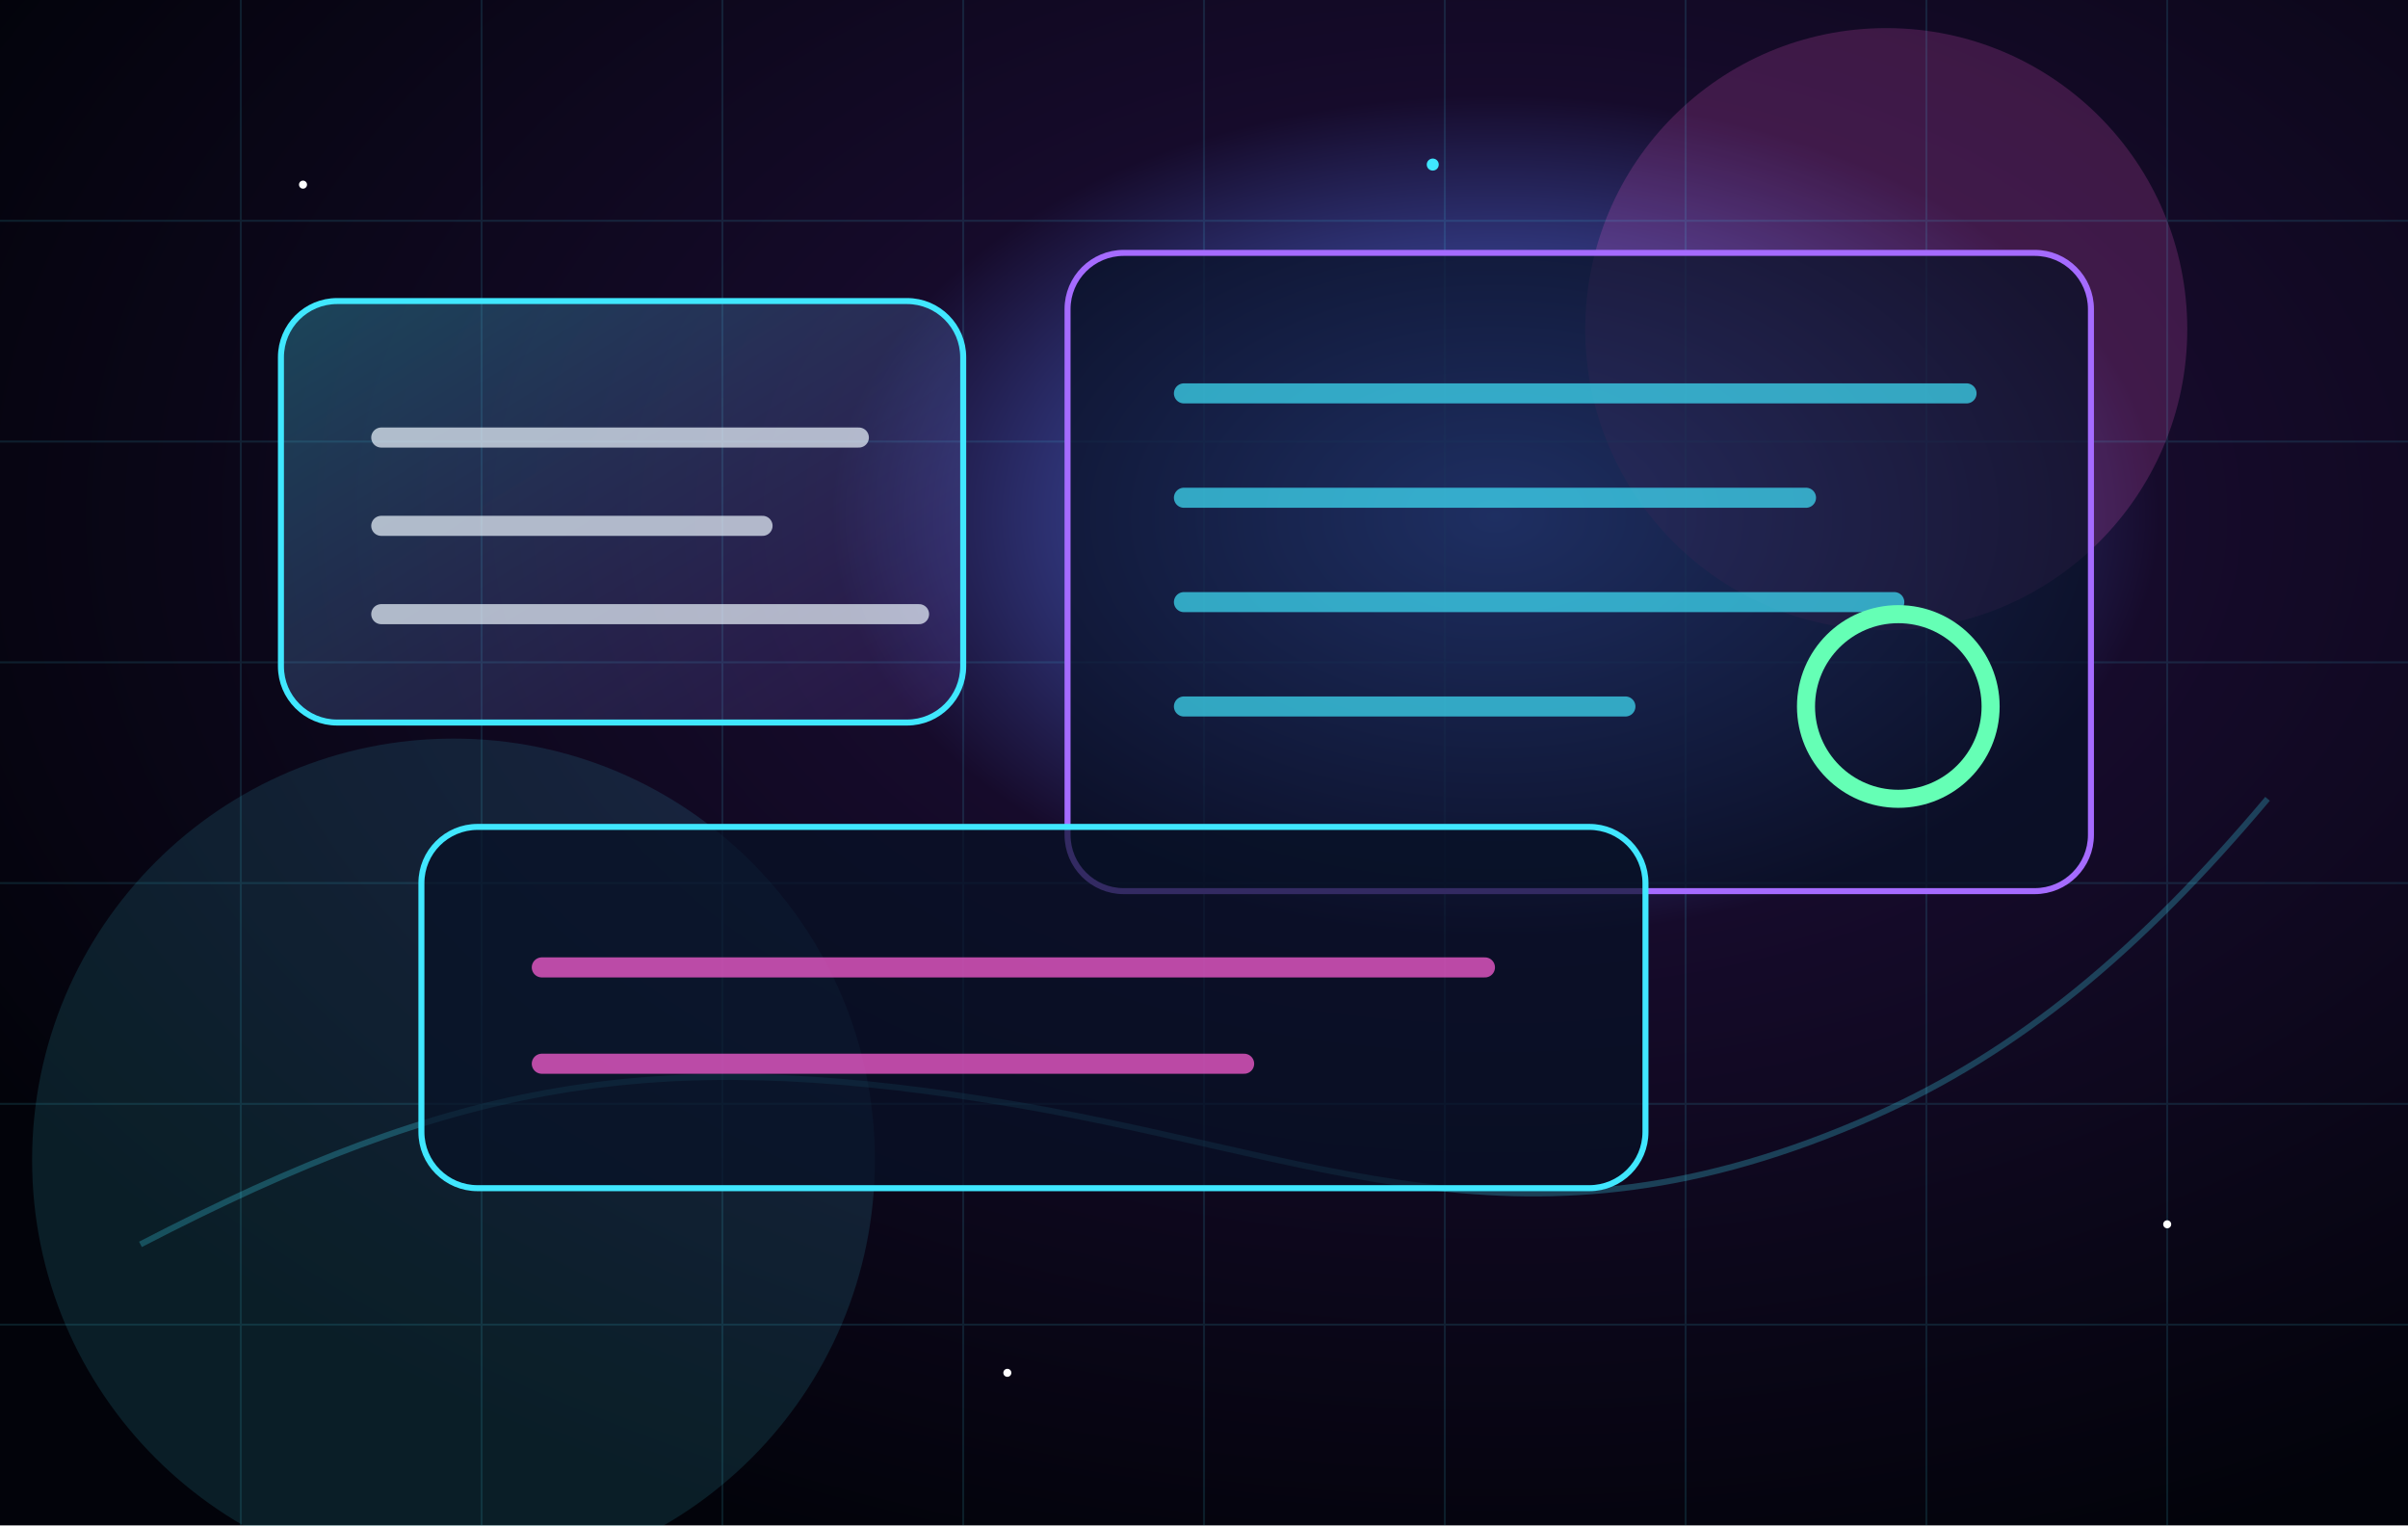
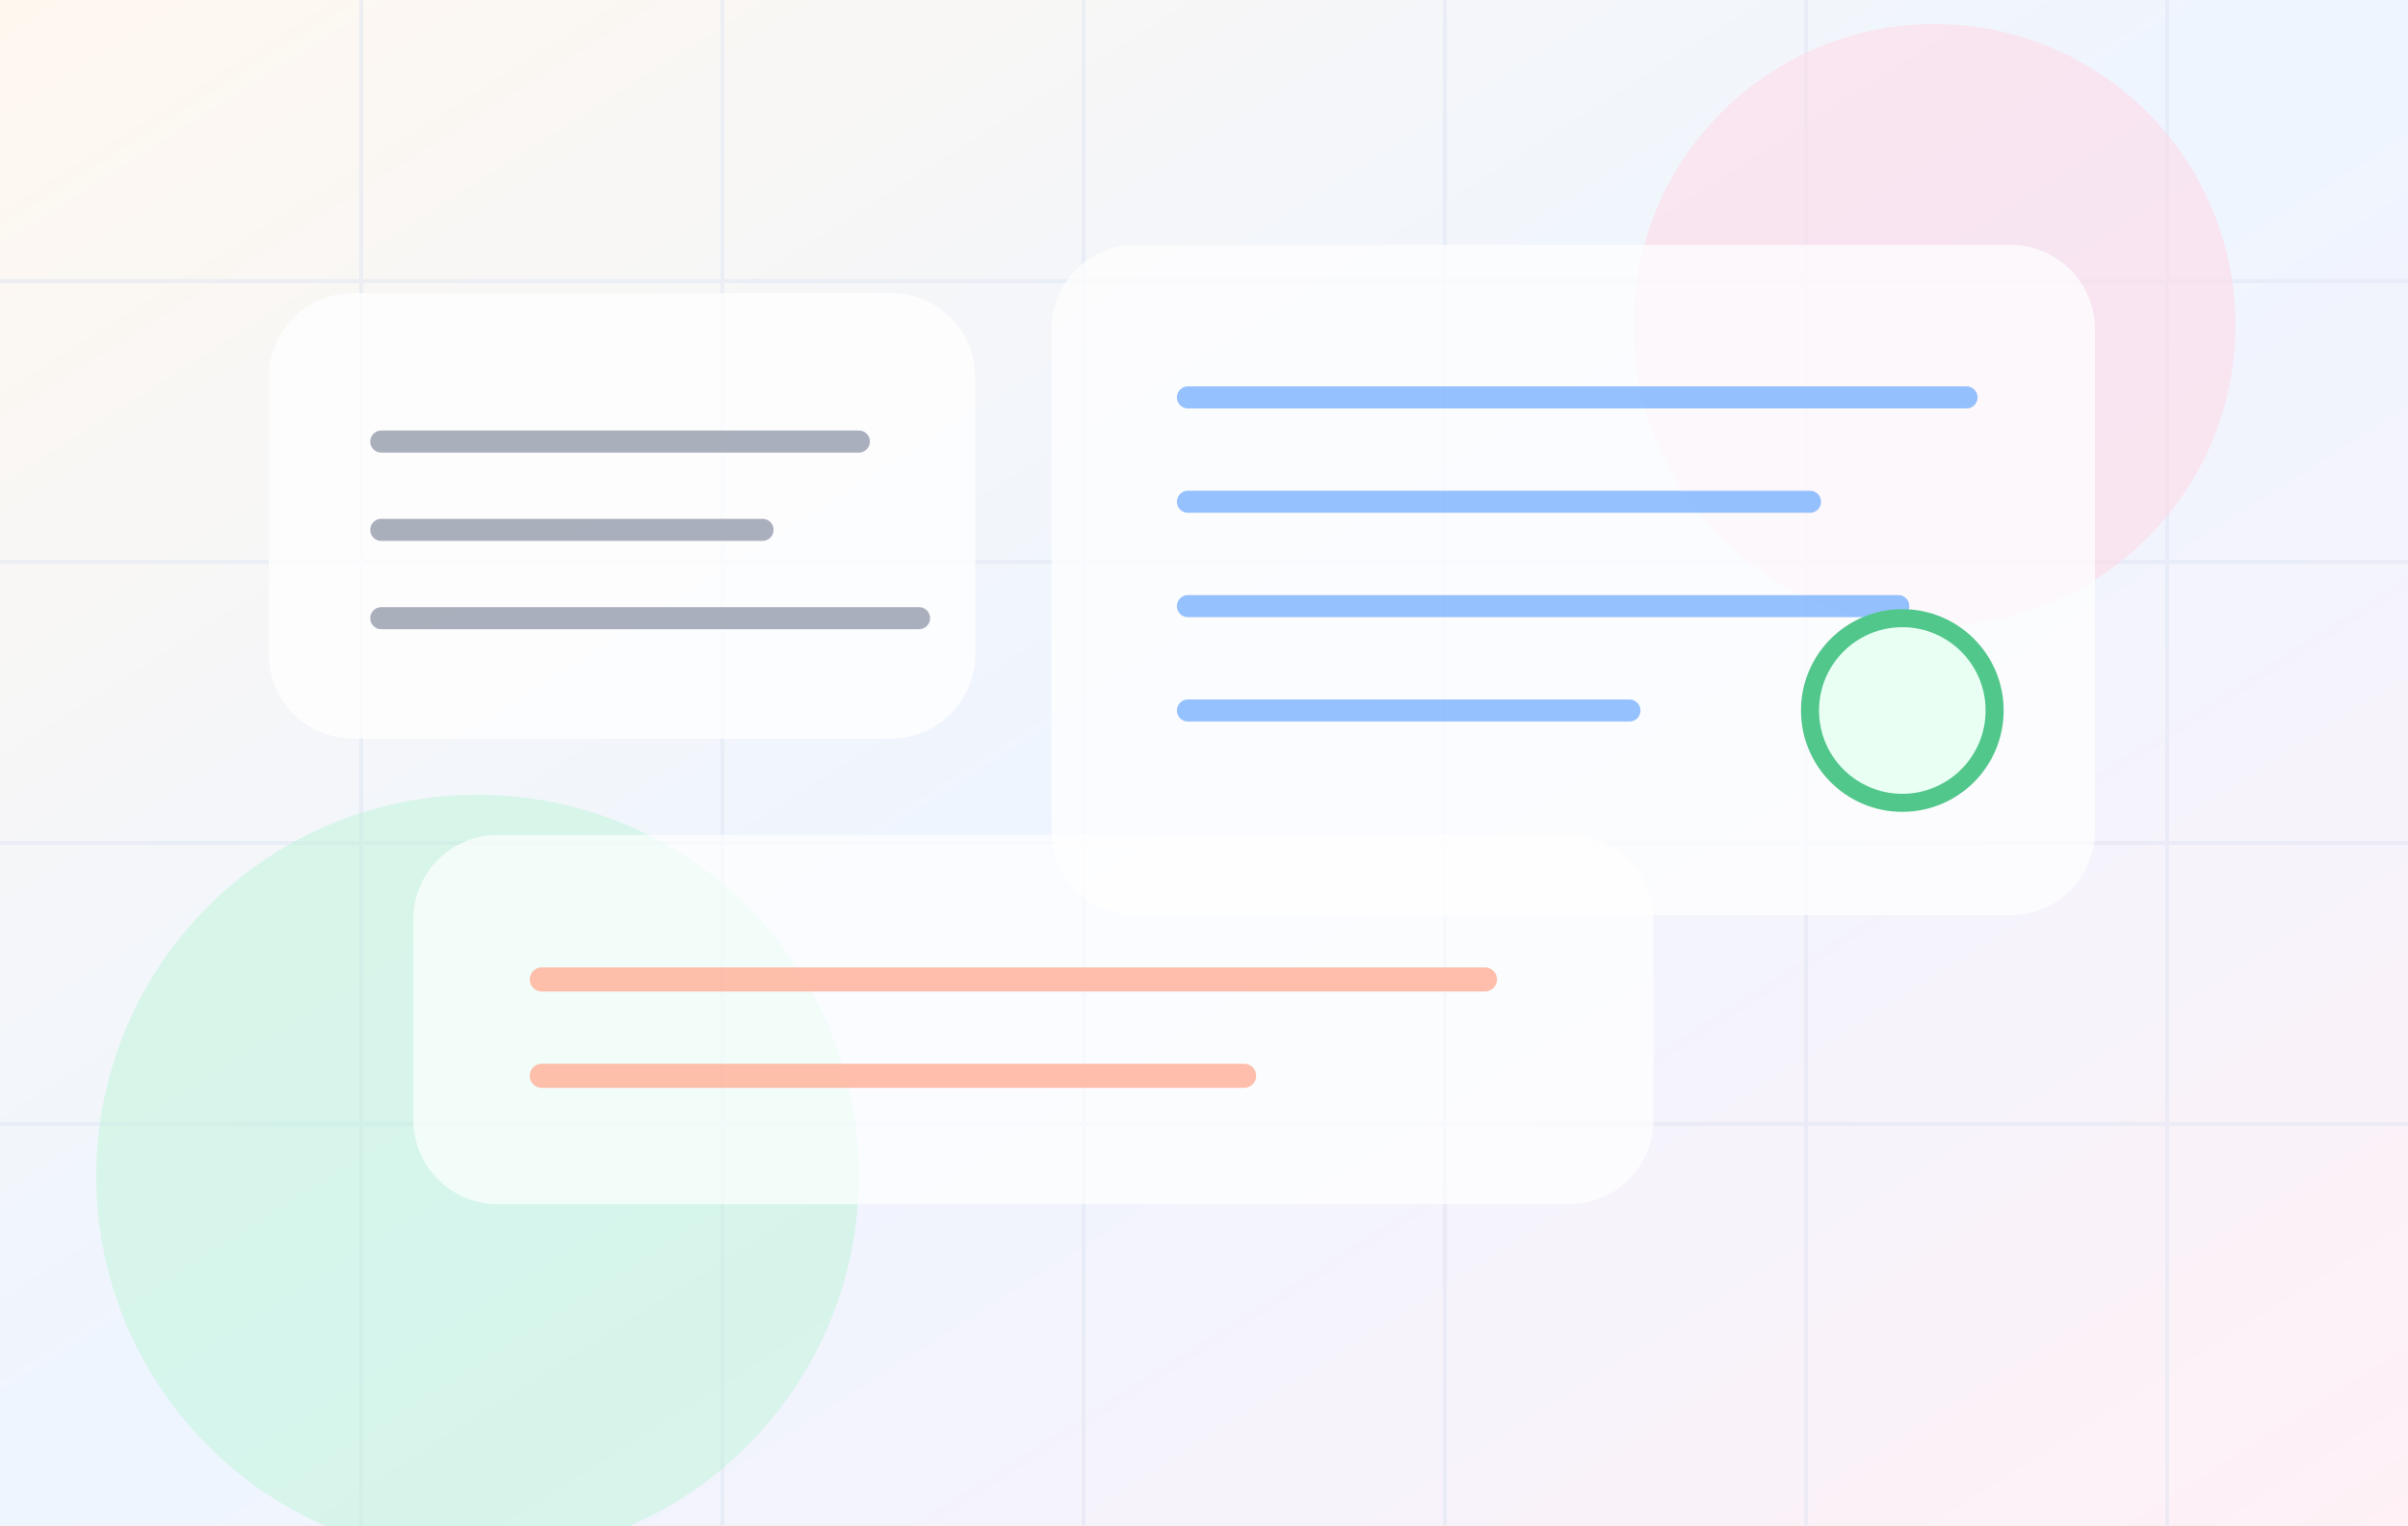
- <svg xmlns="http://www.w3.org/2000/svg" viewBox="0 0 1200 760" role="img" aria-label="带有星云、网格和发光面板的深空科技界面">
+ <svg xmlns="http://www.w3.org/2000/svg" viewBox="0 0 1200 760" role="img" aria-label="浅色科技界面、玻璃面板和柔和网格">
  <defs>
-     <radialGradient id="nebula" cx="62%" cy="34%" r="72%">
-       <stop offset="0" stop-color="#5a7dff" />
-       <stop offset=".38" stop-color="#160b2b" />
-       <stop offset="1" stop-color="#02030a" />
-     </radialGradient>
-     <linearGradient id="panel" x1="0" y1="0" x2="1" y2="1">
-       <stop offset="0" stop-color="#40e7ff" stop-opacity=".28" />
-       <stop offset="1" stop-color="#a56bff" stop-opacity=".12" />
+     <linearGradient id="bg" x1="0" y1="0" x2="1" y2="1">
+       <stop offset="0" stop-color="#fff8ef" />
+       <stop offset=".5" stop-color="#eef5ff" />
+       <stop offset="1" stop-color="#fff1f6" />
    </linearGradient>
  </defs>
-   <rect width="1200" height="760" fill="url(#nebula)" />
-   <circle cx="940" cy="164" r="150" fill="#ff5fd7" opacity=".18" />
-   <circle cx="226" cy="578" r="210" fill="#40e7ff" opacity=".12" />
-   <path d="M70 620C228 538 326 522 492 548s266 86 442 8c72-32 132-82 196-158" fill="none" stroke="#40e7ff" stroke-width="3" opacity=".25" />
-   <g stroke="#40e7ff" stroke-width="1" opacity=".12">
-     <path d="M0 110h1200M0 220h1200M0 330h1200M0 440h1200M0 550h1200M0 660h1200" />
-     <path d="M120 0v760M240 0v760M360 0v760M480 0v760M600 0v760M720 0v760M840 0v760M960 0v760M1080 0v760" />
+   <rect width="1200" height="760" fill="url(#bg)" />
+   <g stroke="#dbe3f1" stroke-width="2" opacity=".45">
+     <path d="M0 140h1200M0 280h1200M0 420h1200M0 560h1200" />
+     <path d="M180 0v760M360 0v760M540 0v760M720 0v760M900 0v760M1080 0v760" />
  </g>
-   <rect x="140" y="150" width="340" height="210" rx="28" fill="url(#panel)" stroke="#40e7ff" stroke-width="3" />
-   <rect x="532" y="126" width="510" height="318" rx="28" fill="rgba(7,17,38,.72)" stroke="#a56bff" stroke-width="3" />
-   <rect x="210" y="412" width="610" height="180" rx="28" fill="rgba(7,17,38,.72)" stroke="#40e7ff" stroke-width="3" />
-   <path d="M190 218h238M190 262h190M190 306h268" stroke="#edf7ff" stroke-width="10" stroke-linecap="round" opacity=".7" />
-   <path d="M590 196h390M590 248h310M590 300h354M590 352h220" stroke="#40e7ff" stroke-width="10" stroke-linecap="round" opacity=".68" />
-   <circle cx="946" cy="352" r="46" fill="none" stroke="#65ffb5" stroke-width="9" />
-   <path d="M270 482h470M270 530h350" stroke="#ff5fd7" stroke-width="10" stroke-linecap="round" opacity=".72" />
-   <circle cx="151" cy="92" r="2" fill="#fff" />
-   <circle cx="1080" cy="610" r="2" fill="#fff" />
-   <circle cx="714" cy="82" r="3" fill="#40e7ff" />
-   <circle cx="502" cy="684" r="2" fill="#fff" />
+   <circle cx="964" cy="162" r="150" fill="#ffd8e5" opacity=".55" />
+   <circle cx="238" cy="586" r="190" fill="#b7f3d4" opacity=".45" />
+   <rect x="138" y="150" width="344" height="214" rx="38" fill="#fff" opacity=".78" stroke="#fff" stroke-width="8" />
+   <rect x="528" y="126" width="512" height="326" rx="38" fill="#fff" opacity=".72" stroke="#fff" stroke-width="8" />
+   <rect x="210" y="420" width="610" height="176" rx="38" fill="#fff" opacity=".68" stroke="#fff" stroke-width="8" />
+   <path d="M190 220h238M190 264h190M190 308h268" stroke="#8b92a3" stroke-width="11" stroke-linecap="round" opacity=".72" />
+   <path d="M592 198h388M592 250h310M592 302h354M592 354h220" stroke="#6aa8ff" stroke-width="11" stroke-linecap="round" opacity=".7" />
+   <circle cx="948" cy="354" r="46" fill="#eafff4" stroke="#52c78c" stroke-width="9" />
+   <path d="M270 488h470M270 536h350" stroke="#ffb199" stroke-width="12" stroke-linecap="round" opacity=".82" />
</svg>
